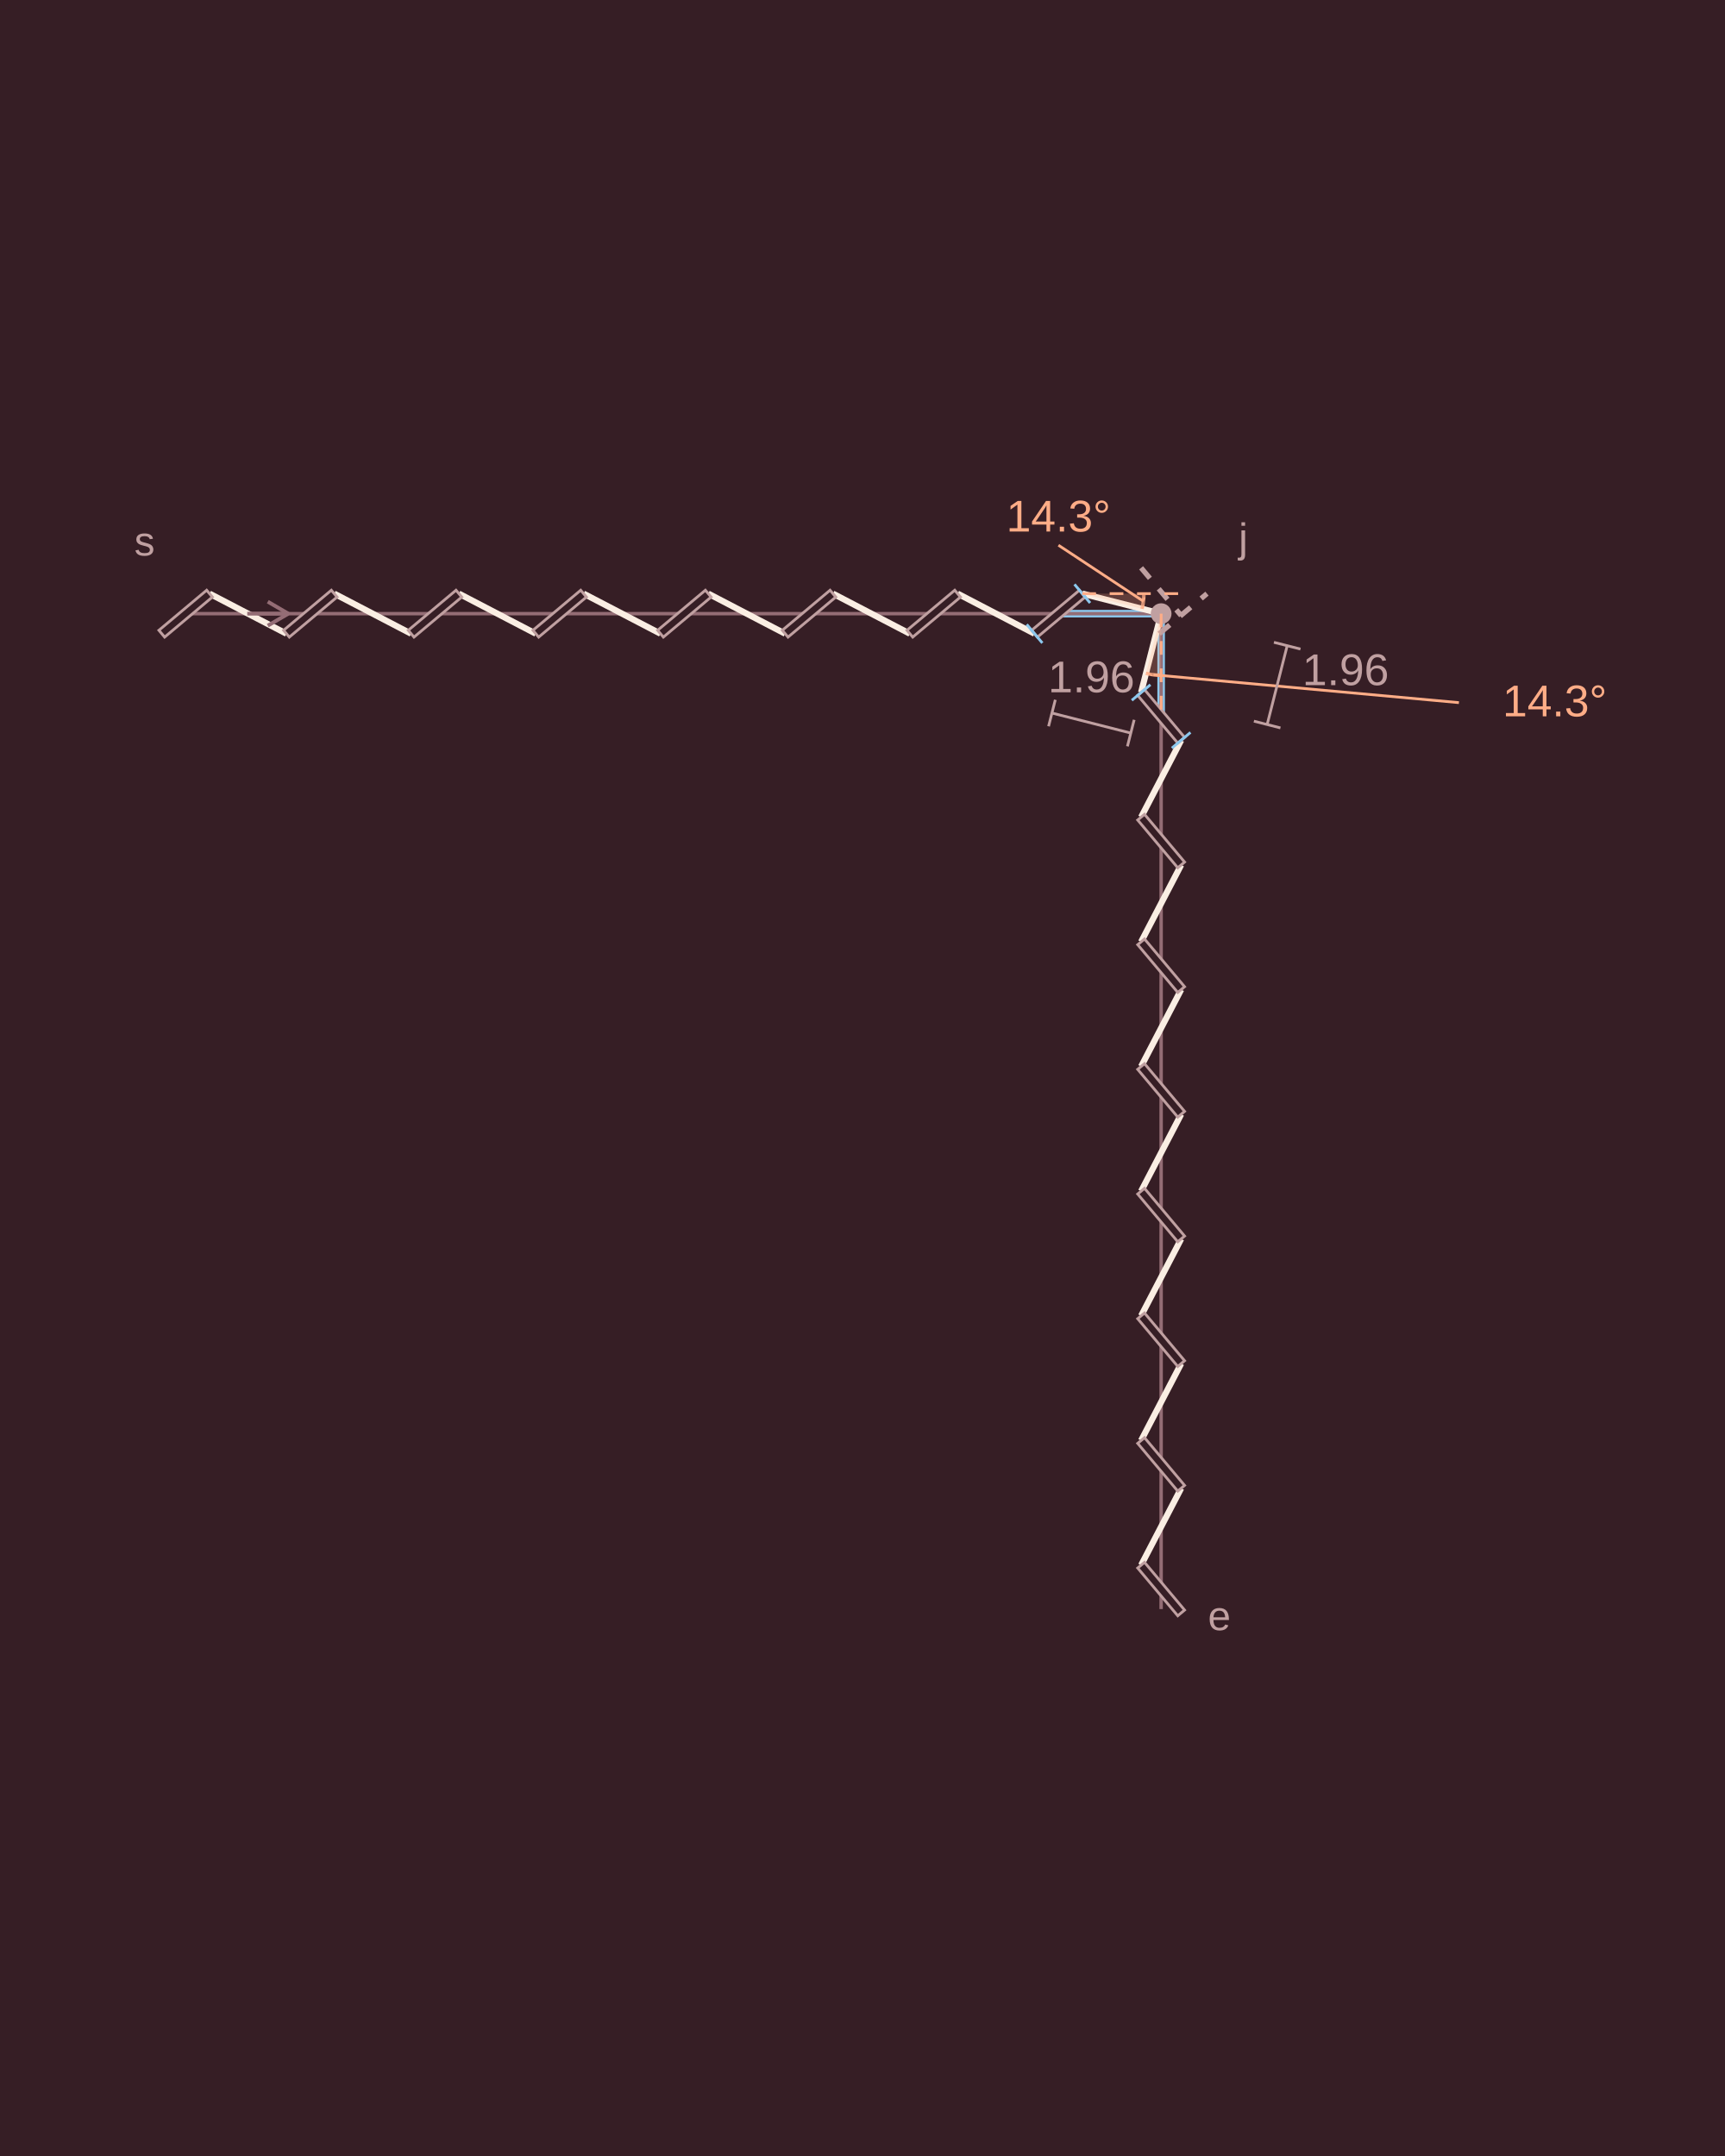
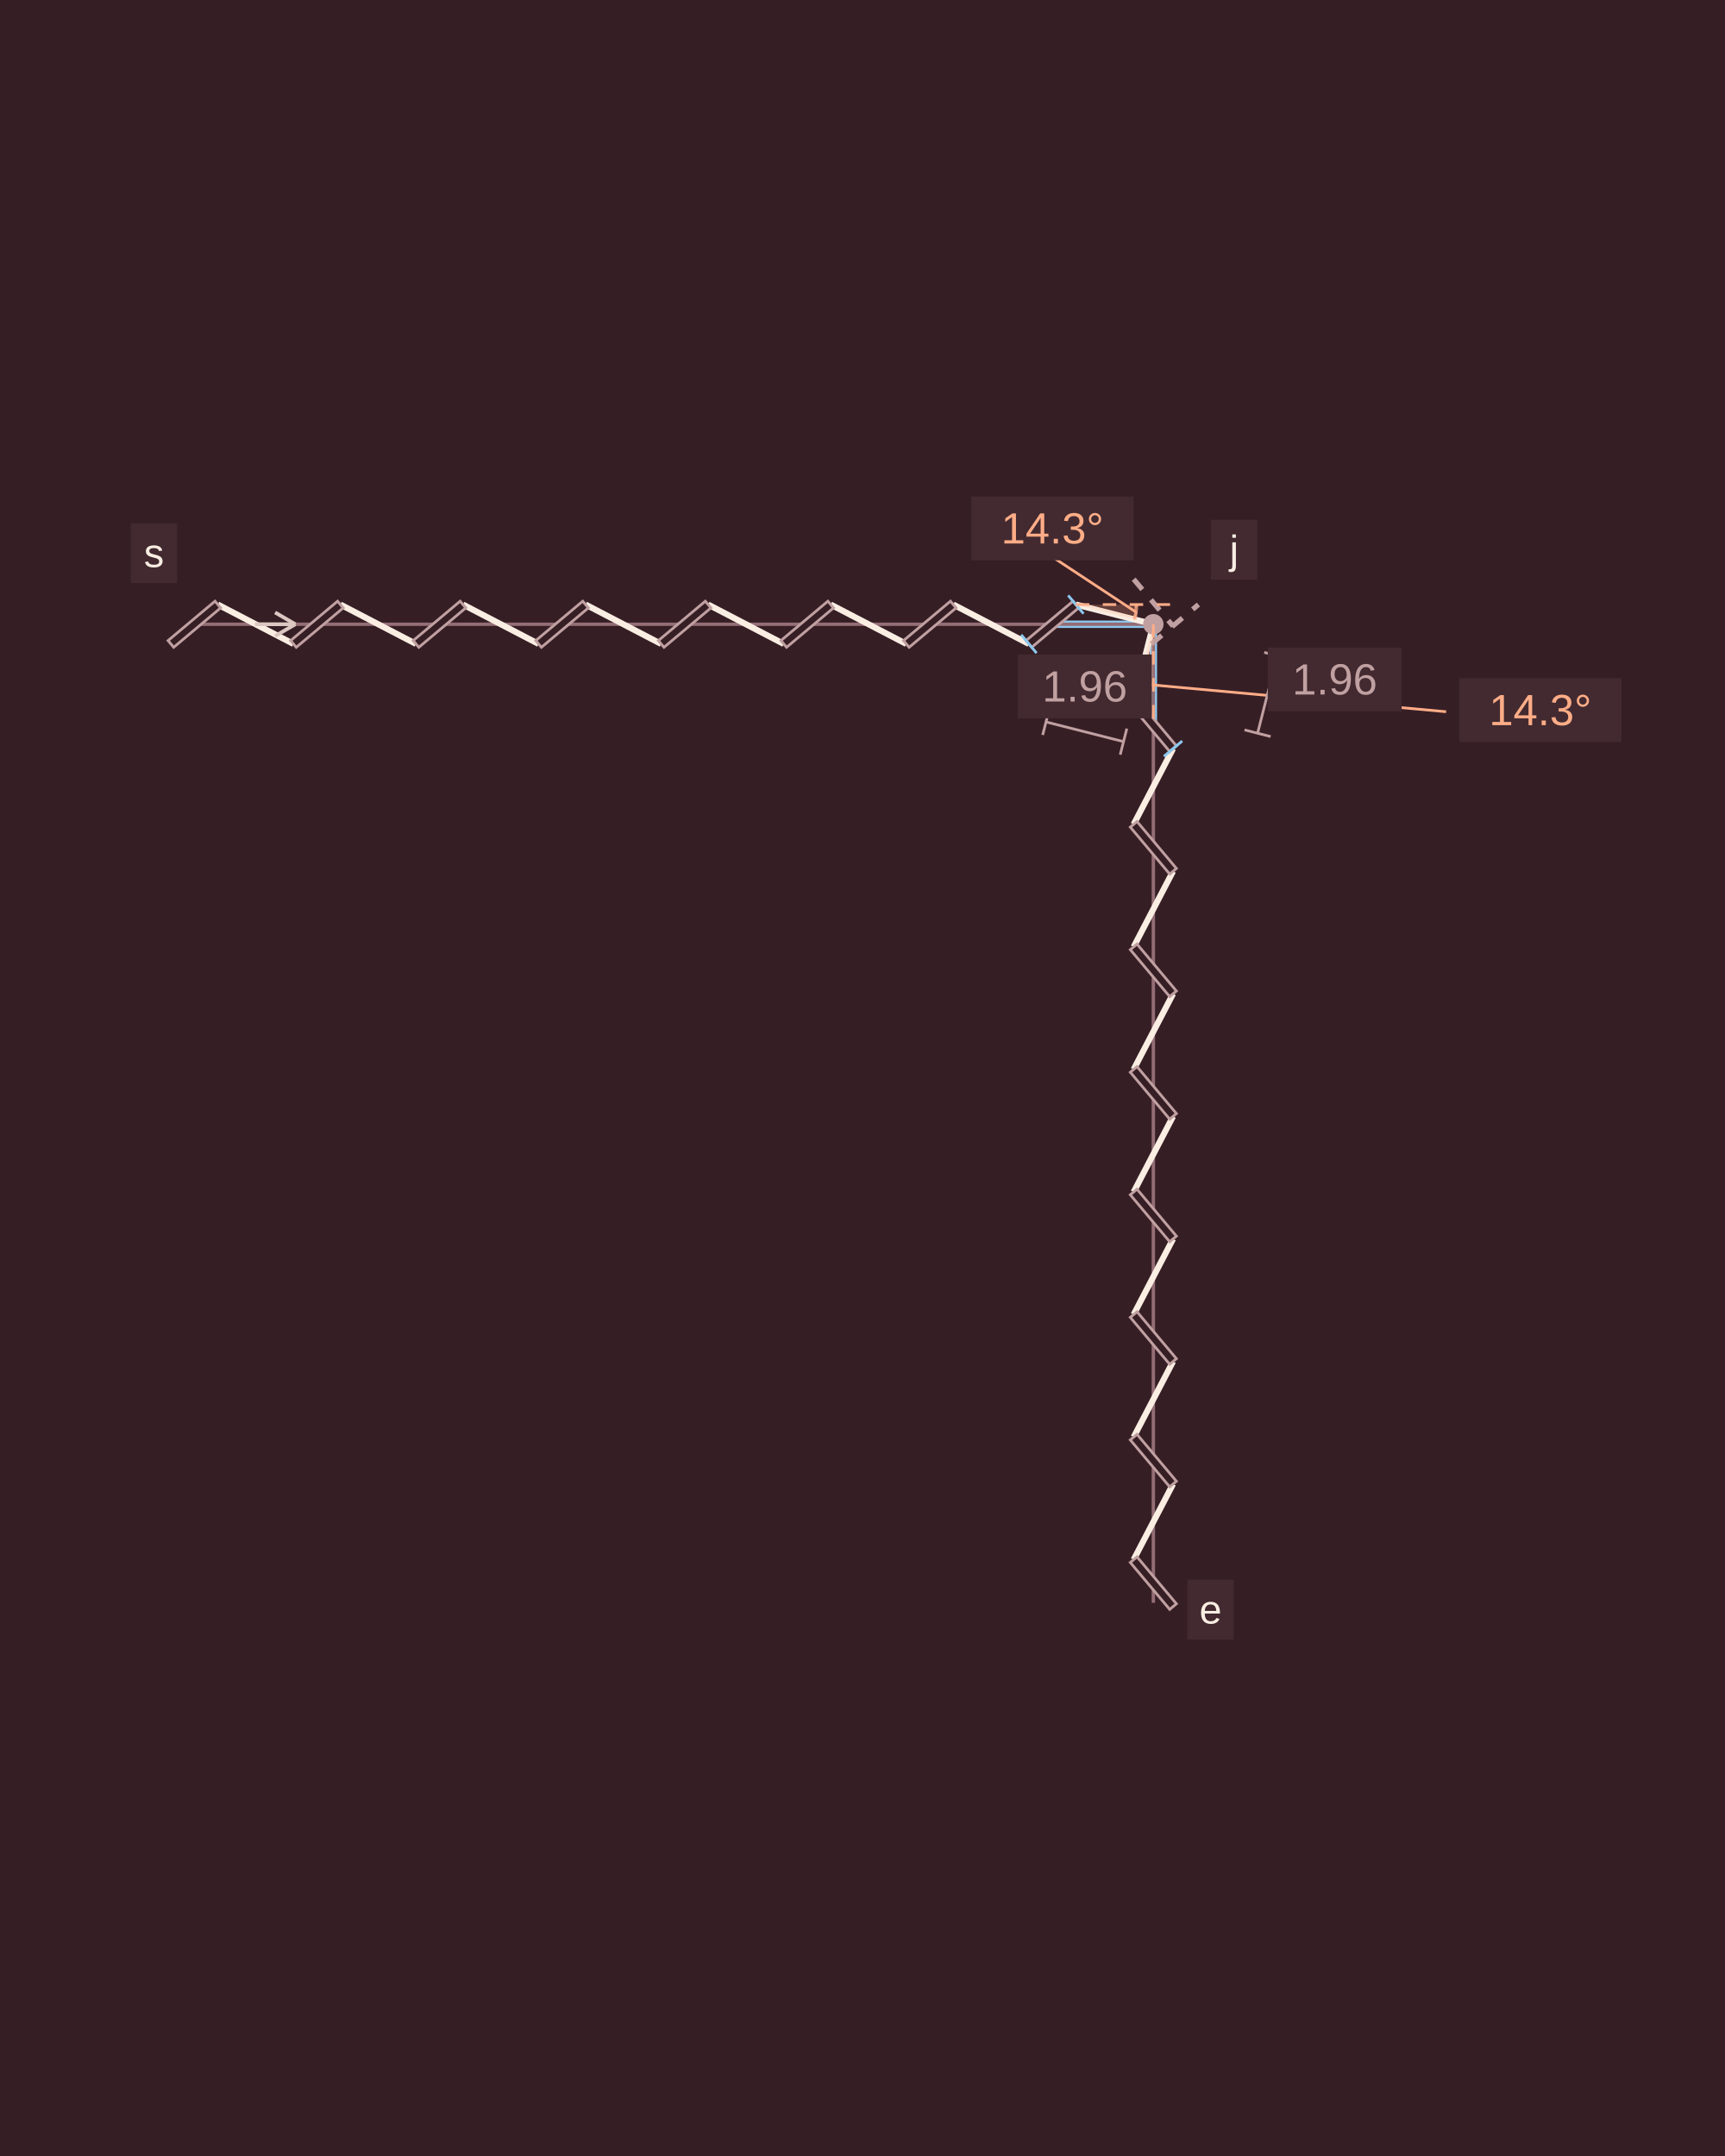
<svg xmlns="http://www.w3.org/2000/svg" width="600" height="750" viewBox="0 0 600 750" role="img" aria-labelledby="title description">
  <rect width="100%" height="100%" fill="#361E25" />
-   <g transform="translate(-84.24352 165.8515) scale(1.19053)">
+   <g transform="translate(-78.69992 170.3375) scale(1.170407)">
    <line class="adjusted-gap" x1="410" y1="70.012" x2="410" y2="40" stroke="#8CC8EE" stroke-width="2.2" />
    <line class="adjusted-gap" x1="379.988" y1="40" x2="410" y2="40" stroke="#8CC8EE" stroke-width="2.2" />
    <line class="guide" x1="125" y1="40" x2="410" y2="40" stroke="#946D75" stroke-width="1" />
    <line class="guide" x1="410" y1="40" x2="410" y2="330.854" stroke="#946D75" stroke-width="1" />
    <line class="thread" x1="131.976" y1="34.146" x2="154.451" y2="45.854" stroke="#FAEEE3" stroke-width="1.8" />
    <line class="thread" x1="168.403" y1="34.146" x2="190.878" y2="45.854" stroke="#FAEEE3" stroke-width="1.8" />
    <line class="thread" x1="204.83" y1="34.146" x2="227.304" y2="45.854" stroke="#FAEEE3" stroke-width="1.8" />
    <line class="thread" x1="241.257" y1="34.146" x2="263.731" y2="45.854" stroke="#FAEEE3" stroke-width="1.8" />
    <line class="thread" x1="277.684" y1="34.146" x2="300.158" y2="45.854" stroke="#FAEEE3" stroke-width="1.8" />
    <line class="thread" x1="314.11" y1="34.146" x2="336.585" y2="45.854" stroke="#FAEEE3" stroke-width="1.8" />
    <line class="thread" x1="350.537" y1="34.146" x2="373.012" y2="45.854" stroke="#FAEEE3" stroke-width="1.8" />
    <line class="thread" x1="386.964" y1="34.146" x2="410" y2="40" stroke="#FAEEE3" stroke-width="1.8" />
    <line class="thread" x1="410" y1="40" x2="404.146" y2="63.036" stroke="#FAEEE3" stroke-width="1.8" />
    <line class="thread" x1="415.854" y1="76.988" x2="404.146" y2="99.463" stroke="#FAEEE3" stroke-width="1.8" />
    <line class="thread" x1="415.854" y1="113.415" x2="404.146" y2="135.89" stroke="#FAEEE3" stroke-width="1.8" />
    <line class="thread" x1="415.854" y1="149.842" x2="404.146" y2="172.316" stroke="#FAEEE3" stroke-width="1.8" />
    <line class="thread" x1="415.854" y1="186.269" x2="404.146" y2="208.743" stroke="#FAEEE3" stroke-width="1.8" />
    <line class="thread" x1="415.854" y1="222.696" x2="404.146" y2="245.17" stroke="#FAEEE3" stroke-width="1.8" />
    <line class="thread" x1="415.854" y1="259.122" x2="404.146" y2="281.597" stroke="#FAEEE3" stroke-width="1.8" />
    <line class="thread" x1="415.854" y1="295.549" x2="404.146" y2="318.024" stroke="#FAEEE3" stroke-width="1.8" />
    <line class="slit" x1="118.024" y1="45.854" x2="131.976" y2="34.146" stroke="#361E25" stroke-width="2.6" />
    <polygon class="slit-outline" points="118.859,46.85 132.812,35.142 131.141,33.15 117.188,44.858" fill="#361E25" stroke="#C0A0A1" stroke-width="0.8" />
    <line class="slit" x1="154.451" y1="45.854" x2="168.403" y2="34.146" stroke="#361E25" stroke-width="2.6" />
    <polygon class="slit-outline" points="155.286,46.85 169.239,35.142 167.567,33.15 153.615,44.858" fill="#361E25" stroke="#C0A0A1" stroke-width="0.8" />
    <line class="slit" x1="190.878" y1="45.854" x2="204.83" y2="34.146" stroke="#361E25" stroke-width="2.6" />
    <polygon class="slit-outline" points="191.713,46.85 205.666,35.142 203.994,33.15 190.042,44.858" fill="#361E25" stroke="#C0A0A1" stroke-width="0.8" />
    <line class="slit" x1="227.304" y1="45.854" x2="241.257" y2="34.146" stroke="#361E25" stroke-width="2.6" />
    <polygon class="slit-outline" points="228.14,46.85 242.092,35.142 240.421,33.15 226.469,44.858" fill="#361E25" stroke="#C0A0A1" stroke-width="0.8" />
    <line class="slit" x1="263.731" y1="45.854" x2="277.684" y2="34.146" stroke="#361E25" stroke-width="2.6" />
    <polygon class="slit-outline" points="264.567,46.85 278.519,35.142 276.848,33.15 262.896,44.858" fill="#361E25" stroke="#C0A0A1" stroke-width="0.8" />
    <line class="slit" x1="300.158" y1="45.854" x2="314.11" y2="34.146" stroke="#361E25" stroke-width="2.6" />
    <polygon class="slit-outline" points="300.994,46.85 314.946,35.142 313.275,33.15 299.323,44.858" fill="#361E25" stroke="#C0A0A1" stroke-width="0.8" />
    <line class="slit" x1="336.585" y1="45.854" x2="350.537" y2="34.146" stroke="#361E25" stroke-width="2.6" />
    <polygon class="slit-outline" points="337.421,46.85 351.373,35.142 349.702,33.15 335.749,44.858" fill="#361E25" stroke="#C0A0A1" stroke-width="0.8" />
    <line class="slit" x1="373.012" y1="45.854" x2="386.964" y2="34.146" stroke="#361E25" stroke-width="2.6" />
    <polygon class="slit-outline" points="373.848,46.85 387.8,35.142 386.129,33.15 372.176,44.858" fill="#361E25" stroke="#C0A0A1" stroke-width="0.8" />
    <line class="adjustment-mark" x1="375.295" y1="48.574" x2="370.729" y2="43.133" stroke="#8CC8EE" stroke-width="0.8" />
    <line class="adjustment-mark" x1="389.247" y1="36.867" x2="384.681" y2="31.426" stroke="#8CC8EE" stroke-width="0.8" />
    <line class="virtual" x1="409.439" y1="45.854" x2="423.391" y2="34.146" stroke="#C0A0A1" stroke-width="1.5" stroke-dasharray="4 4" />
    <line class="slit" x1="404.146" y1="318.024" x2="415.854" y2="331.976" stroke="#361E25" stroke-width="2.6" />
    <polygon class="slit-outline" points="403.15,318.859 414.858,332.812 416.85,331.141 405.142,317.188" fill="#361E25" stroke="#C0A0A1" stroke-width="0.8" />
    <line class="slit" x1="404.146" y1="281.597" x2="415.854" y2="295.549" stroke="#361E25" stroke-width="2.6" />
    <polygon class="slit-outline" points="403.15,282.433 414.858,296.385 416.85,294.714 405.142,280.761" fill="#361E25" stroke="#C0A0A1" stroke-width="0.8" />
    <line class="slit" x1="404.146" y1="245.17" x2="415.854" y2="259.122" stroke="#361E25" stroke-width="2.6" />
    <polygon class="slit-outline" points="403.15,246.006 414.858,259.958 416.85,258.287 405.142,244.334" fill="#361E25" stroke="#C0A0A1" stroke-width="0.8" />
    <line class="slit" x1="404.146" y1="208.743" x2="415.854" y2="222.696" stroke="#361E25" stroke-width="2.6" />
    <polygon class="slit-outline" points="403.15,209.579 414.858,223.531 416.85,221.86 405.142,207.908" fill="#361E25" stroke="#C0A0A1" stroke-width="0.8" />
    <line class="slit" x1="404.146" y1="172.316" x2="415.854" y2="186.269" stroke="#361E25" stroke-width="2.6" />
    <polygon class="slit-outline" points="403.15,173.152 414.858,187.104 416.85,185.433 405.142,171.481" fill="#361E25" stroke="#C0A0A1" stroke-width="0.8" />
    <line class="slit" x1="404.146" y1="135.89" x2="415.854" y2="149.842" stroke="#361E25" stroke-width="2.6" />
    <polygon class="slit-outline" points="403.15,136.725 414.858,150.677 416.85,149.006 405.142,135.054" fill="#361E25" stroke="#C0A0A1" stroke-width="0.8" />
    <line class="slit" x1="404.146" y1="99.463" x2="415.854" y2="113.415" stroke="#361E25" stroke-width="2.6" />
    <polygon class="slit-outline" points="403.15,100.298 414.858,114.251 416.85,112.579 405.142,98.627" fill="#361E25" stroke="#C0A0A1" stroke-width="0.8" />
    <line class="slit" x1="404.146" y1="63.036" x2="415.854" y2="76.988" stroke="#361E25" stroke-width="2.6" />
    <polygon class="slit-outline" points="403.15,63.871 414.858,77.824 416.85,76.152 405.142,62.2" fill="#361E25" stroke="#C0A0A1" stroke-width="0.8" />
    <line class="adjustment-mark" x1="401.426" y1="65.319" x2="406.867" y2="60.753" stroke="#8CC8EE" stroke-width="0.8" />
    <line class="adjustment-mark" x1="413.133" y1="79.271" x2="418.574" y2="74.705" stroke="#8CC8EE" stroke-width="0.8" />
    <line class="virtual" x1="404.146" y1="26.609" x2="415.854" y2="40.561" stroke="#C0A0A1" stroke-width="1.5" stroke-dasharray="4 4" />
    <circle class="hole" cx="410" cy="40" r="3.036" fill="#C0A0A1" />
-     <text class="notation-start" x="113" y="23" text-anchor="middle" font-family="Arial,sans-serif" font-size="12" fill="#C0A0A1">s</text>
-     <line class="direction" x1="143" y1="40" x2="155" y2="40" stroke="#946D75" stroke-width="1.1" />
-     <line class="direction" x1="155" y1="40" x2="149" y2="36.5" stroke="#946D75" stroke-width="1.1" />
-     <line class="direction" x1="155" y1="40" x2="149" y2="43.5" stroke="#946D75" stroke-width="1.1" />
-     <text class="notation-end" x="427" y="337" text-anchor="middle" font-family="Arial,sans-serif" font-size="12" fill="#C0A0A1">e</text>
-     <text class="notation-junction" x="434" y="22" text-anchor="middle" font-family="Arial,sans-serif" font-size="12" fill="#C0A0A1">j</text>
+     <rect class="label-background" x="106.1" y="9.96" width="13.8" height="17.8" fill="#422A30" />
+     <text class="notation-start" x="113" y="23" text-anchor="middle" font-family="Arial" font-size="12" fill="#FAEEE3">s</text>
+     <line class="direction" x1="143" y1="40" x2="155" y2="40" stroke="#DDC7C2" stroke-width="1.1" />
+     <line class="direction" x1="155" y1="40" x2="149" y2="36.5" stroke="#DDC7C2" stroke-width="1.1" />
+     <line class="direction" x1="155" y1="40" x2="149" y2="43.5" stroke="#DDC7C2" stroke-width="1.1" />
+     <rect class="label-background" x="420.1" y="323.96" width="13.8" height="17.8" fill="#422A30" />
+     <text class="notation-end" x="427" y="337" text-anchor="middle" font-family="Arial" font-size="12" fill="#FAEEE3">e</text>
+     <rect class="label-background" x="427.1" y="8.96" width="13.8" height="17.8" fill="#422A30" />
+     <text class="notation-junction" x="434" y="22" text-anchor="middle" font-family="Arial" font-size="12" fill="#FAEEE3">j</text>
    <polygon class="angle-wedge" points="386.964,34.146 404.964,34.146 404.962,34.426 404.955,34.706 404.945,34.986 404.929,35.265 404.91,35.545 404.886,35.824 404.858,36.102 404.825,36.38 404.788,36.658 404.747,36.935 404.701,37.211 404.652,37.486 404.598,37.761 404.539,38.035 404.477,38.308 404.41,38.579" fill="#FFAD87" fill-opacity="0.22" />
    <line class="angle-reference" x1="386.964" y1="34.146" x2="414.964" y2="34.146" stroke="#FFAD87" stroke-width="0.8" stroke-dasharray="4 4" />
    <line class="thread-angle" x1="404.964" y1="34.146" x2="404.962" y2="34.426" stroke="#FFAD87" stroke-width="1" />
    <line class="thread-angle" x1="404.962" y1="34.426" x2="404.955" y2="34.706" stroke="#FFAD87" stroke-width="1" />
    <line class="thread-angle" x1="404.955" y1="34.706" x2="404.945" y2="34.986" stroke="#FFAD87" stroke-width="1" />
    <line class="thread-angle" x1="404.945" y1="34.986" x2="404.929" y2="35.265" stroke="#FFAD87" stroke-width="1" />
    <line class="thread-angle" x1="404.929" y1="35.265" x2="404.91" y2="35.545" stroke="#FFAD87" stroke-width="1" />
    <line class="thread-angle" x1="404.91" y1="35.545" x2="404.886" y2="35.824" stroke="#FFAD87" stroke-width="1" />
    <line class="thread-angle" x1="404.886" y1="35.824" x2="404.858" y2="36.102" stroke="#FFAD87" stroke-width="1" />
    <line class="thread-angle" x1="404.858" y1="36.102" x2="404.825" y2="36.38" stroke="#FFAD87" stroke-width="1" />
    <line class="thread-angle" x1="404.825" y1="36.38" x2="404.788" y2="36.658" stroke="#FFAD87" stroke-width="1" />
    <line class="thread-angle" x1="404.788" y1="36.658" x2="404.747" y2="36.935" stroke="#FFAD87" stroke-width="1" />
    <line class="thread-angle" x1="404.747" y1="36.935" x2="404.701" y2="37.211" stroke="#FFAD87" stroke-width="1" />
    <line class="thread-angle" x1="404.701" y1="37.211" x2="404.652" y2="37.486" stroke="#FFAD87" stroke-width="1" />
    <line class="thread-angle" x1="404.652" y1="37.486" x2="404.598" y2="37.761" stroke="#FFAD87" stroke-width="1" />
    <line class="thread-angle" x1="404.598" y1="37.761" x2="404.539" y2="38.035" stroke="#FFAD87" stroke-width="1" />
    <line class="thread-angle" x1="404.539" y1="38.035" x2="404.477" y2="38.308" stroke="#FFAD87" stroke-width="1" />
    <line class="thread-angle" x1="404.477" y1="38.308" x2="404.41" y2="38.579" stroke="#FFAD87" stroke-width="1" />
    <line class="angle-leader" x1="380" y1="20" x2="404.825" y2="36.38" stroke="#FFAD87" stroke-width="0.8" />
-     <text class="thread-angle-value" x="380" y="16" text-anchor="middle" font-family="Arial,sans-serif" font-size="13" fill="#FFAD87">14.3°</text>
+     <rect class="label-background" x="355.875" y="2.04" width="48.25" height="18.95" fill="#422A30" />
+     <text class="thread-angle-value" x="380" y="16" text-anchor="middle" font-family="Arial" font-size="13" fill="#FFAD87">14.3°</text>
    <polygon class="angle-wedge" points="410,40 410,58 409.72,57.998 409.44,57.991 409.16,57.98 408.881,57.965 408.602,57.946 408.323,57.922 408.044,57.893 407.766,57.861 407.489,57.824 407.212,57.783 406.936,57.737 406.66,57.687 406.385,57.633 406.112,57.575 405.839,57.512 405.567,57.446" fill="#FFAD87" fill-opacity="0.22" />
    <line class="angle-reference" x1="410" y1="40" x2="410" y2="68" stroke="#FFAD87" stroke-width="0.8" stroke-dasharray="4 4" />
    <line class="thread-angle" x1="410" y1="58" x2="409.72" y2="57.998" stroke="#FFAD87" stroke-width="1" />
    <line class="thread-angle" x1="409.72" y1="57.998" x2="409.44" y2="57.991" stroke="#FFAD87" stroke-width="1" />
    <line class="thread-angle" x1="409.44" y1="57.991" x2="409.16" y2="57.98" stroke="#FFAD87" stroke-width="1" />
    <line class="thread-angle" x1="409.16" y1="57.98" x2="408.881" y2="57.965" stroke="#FFAD87" stroke-width="1" />
    <line class="thread-angle" x1="408.881" y1="57.965" x2="408.602" y2="57.946" stroke="#FFAD87" stroke-width="1" />
    <line class="thread-angle" x1="408.602" y1="57.946" x2="408.323" y2="57.922" stroke="#FFAD87" stroke-width="1" />
    <line class="thread-angle" x1="408.323" y1="57.922" x2="408.044" y2="57.893" stroke="#FFAD87" stroke-width="1" />
    <line class="thread-angle" x1="408.044" y1="57.893" x2="407.766" y2="57.861" stroke="#FFAD87" stroke-width="1" />
    <line class="thread-angle" x1="407.766" y1="57.861" x2="407.489" y2="57.824" stroke="#FFAD87" stroke-width="1" />
    <line class="thread-angle" x1="407.489" y1="57.824" x2="407.212" y2="57.783" stroke="#FFAD87" stroke-width="1" />
    <line class="thread-angle" x1="407.212" y1="57.783" x2="406.936" y2="57.737" stroke="#FFAD87" stroke-width="1" />
    <line class="thread-angle" x1="406.936" y1="57.737" x2="406.66" y2="57.687" stroke="#FFAD87" stroke-width="1" />
    <line class="thread-angle" x1="406.66" y1="57.687" x2="406.385" y2="57.633" stroke="#FFAD87" stroke-width="1" />
    <line class="thread-angle" x1="406.385" y1="57.633" x2="406.112" y2="57.575" stroke="#FFAD87" stroke-width="1" />
    <line class="thread-angle" x1="406.112" y1="57.575" x2="405.839" y2="57.512" stroke="#FFAD87" stroke-width="1" />
    <line class="thread-angle" x1="405.839" y1="57.512" x2="405.567" y2="57.446" stroke="#FFAD87" stroke-width="1" />
    <line class="angle-leader" x1="497" y1="66" x2="407.766" y2="57.861" stroke="#FFAD87" stroke-width="0.8" />
-     <text class="thread-angle-value" x="525" y="70" text-anchor="middle" font-family="Arial,sans-serif" font-size="13" fill="#FFAD87">14.3°</text>
+     <rect class="label-background" x="500.875" y="56.04" width="48.25" height="18.95" fill="#422A30" />
+     <text class="thread-angle-value" x="525" y="70" text-anchor="middle" font-family="Arial" font-size="13" fill="#FFAD87">14.3°</text>
    <line class="thread-length-dimension" x1="378.098" y1="69.037" x2="401.134" y2="74.891" stroke="#C0A0A1" stroke-width="0.8" />
    <line class="thread-length-dimension" x1="377.113" y1="72.914" x2="379.083" y2="65.161" stroke="#C0A0A1" stroke-width="0.8" />
    <line class="thread-length-dimension" x1="400.149" y1="78.768" x2="402.119" y2="71.014" stroke="#C0A0A1" stroke-width="0.8" />
-     <text class="thread-length-value" x="389.616" y="62.964" text-anchor="middle" font-family="Arial,sans-serif" font-size="13" fill="#C0A0A1">1.96</text>
+     <rect class="label-background" x="369.716" y="49.004" width="39.8" height="18.95" fill="#422A30" />
+     <text class="thread-length-value" x="389.616" y="62.964" text-anchor="middle" font-family="Arial" font-size="13" fill="#C0A0A1">1.96</text>
    <line class="thread-length-dimension" x1="446.83" y1="49.359" x2="440.976" y2="72.395" stroke="#C0A0A1" stroke-width="0.8" />
    <line class="thread-length-dimension" x1="442.953" y1="48.374" x2="450.706" y2="50.344" stroke="#C0A0A1" stroke-width="0.8" />
    <line class="thread-length-dimension" x1="437.099" y1="71.409" x2="444.853" y2="73.38" stroke="#C0A0A1" stroke-width="0.8" />
-     <text class="thread-length-value" x="463.903" y="60.877" text-anchor="middle" font-family="Arial,sans-serif" font-size="13" fill="#C0A0A1">1.96</text>
+     <rect class="label-background" x="444.003" y="46.917" width="39.8" height="18.95" fill="#422A30" />
+     <text class="thread-length-value" x="463.903" y="60.877" text-anchor="middle" font-family="Arial" font-size="13" fill="#C0A0A1">1.96</text>
  </g>
</svg>
